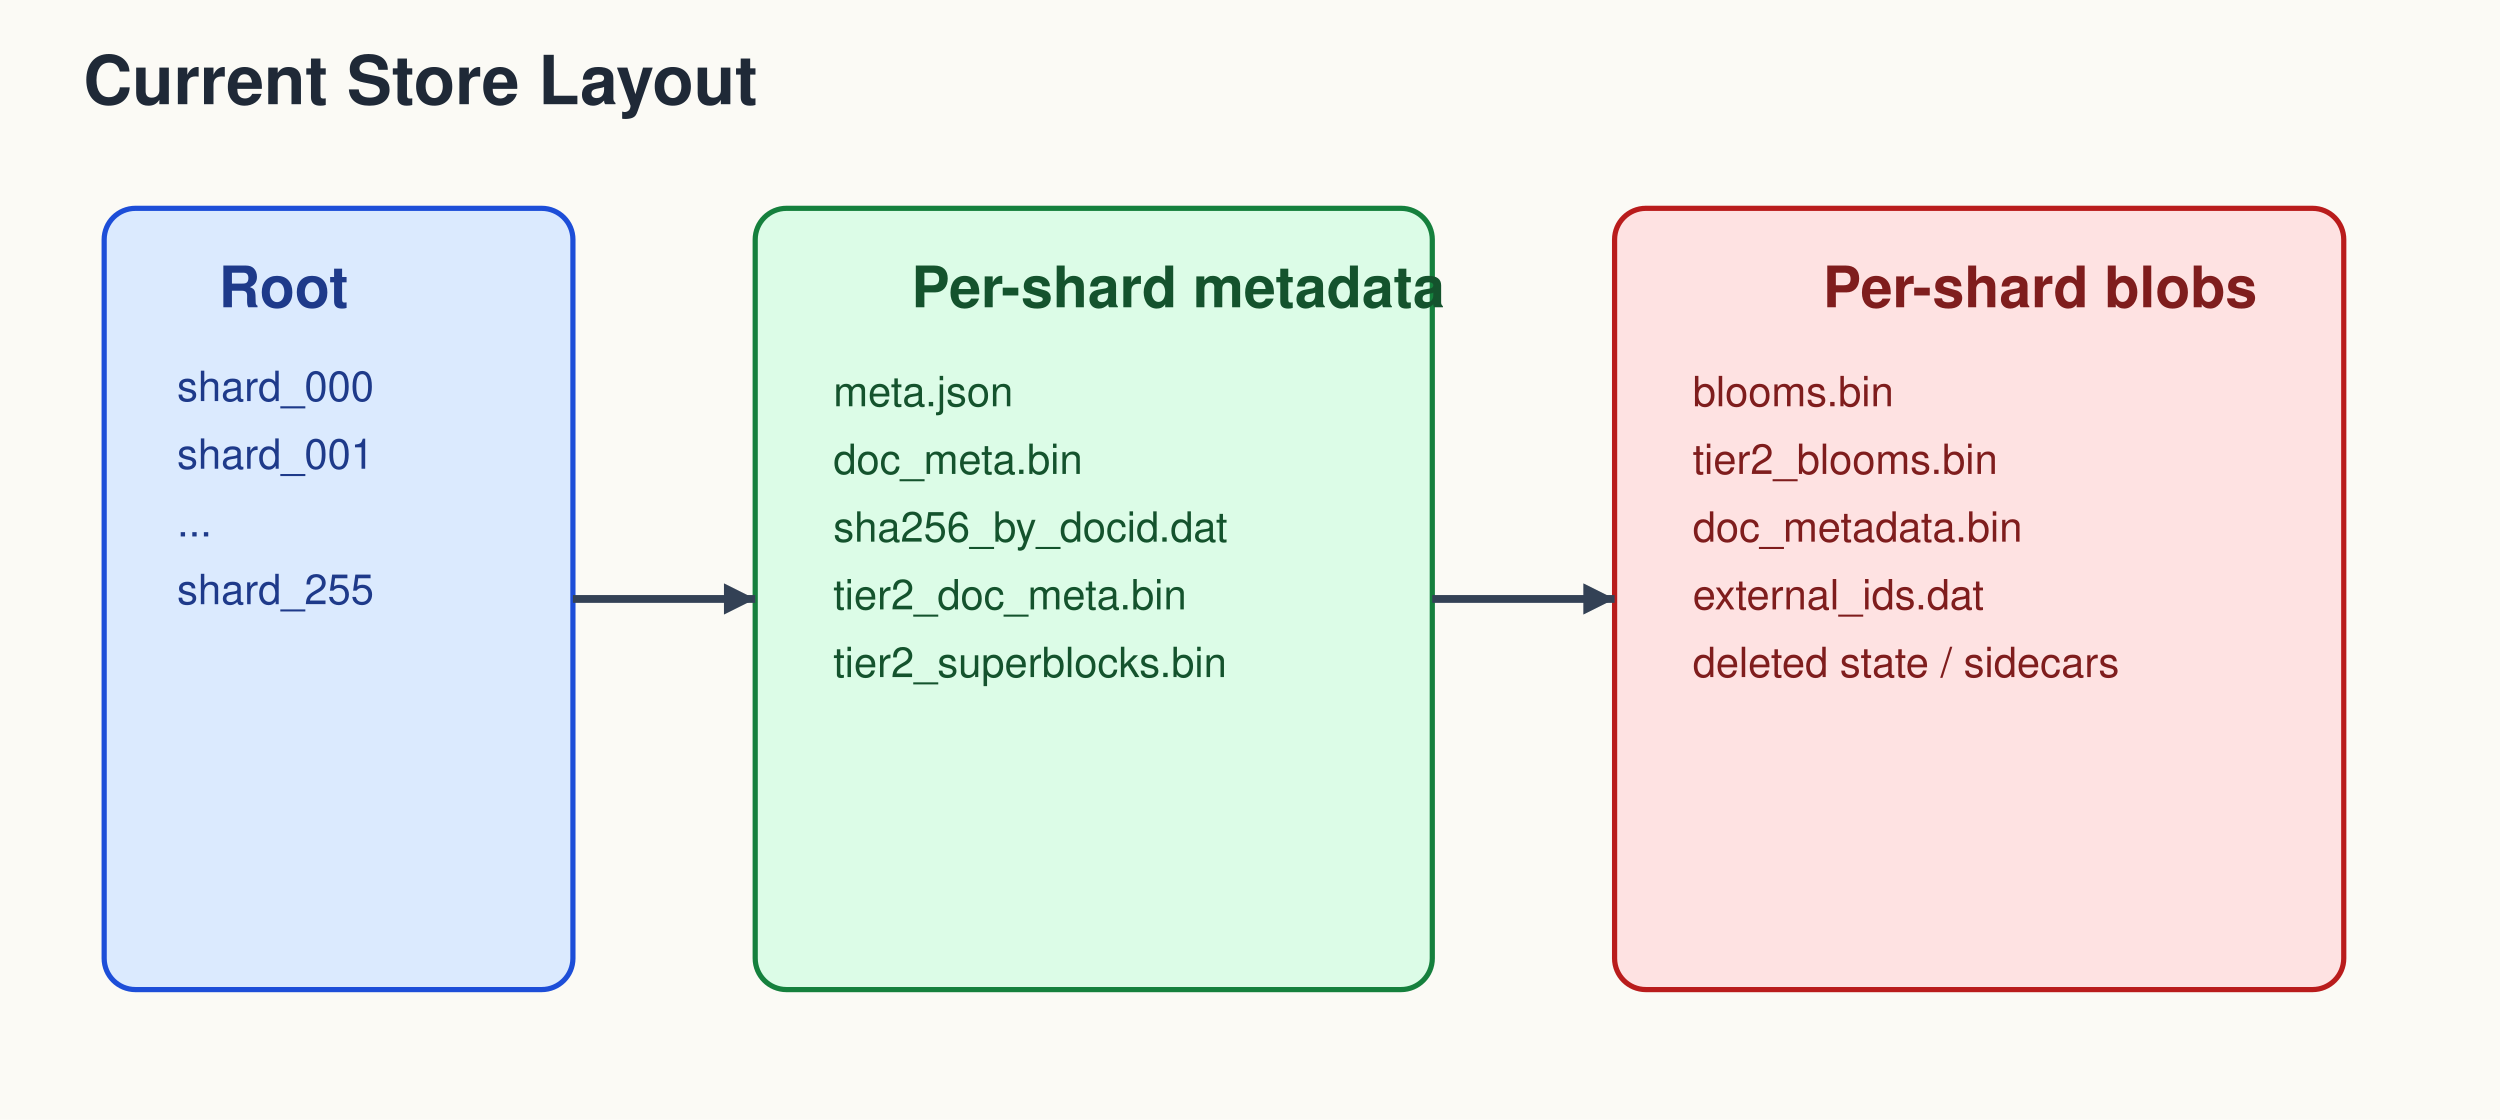
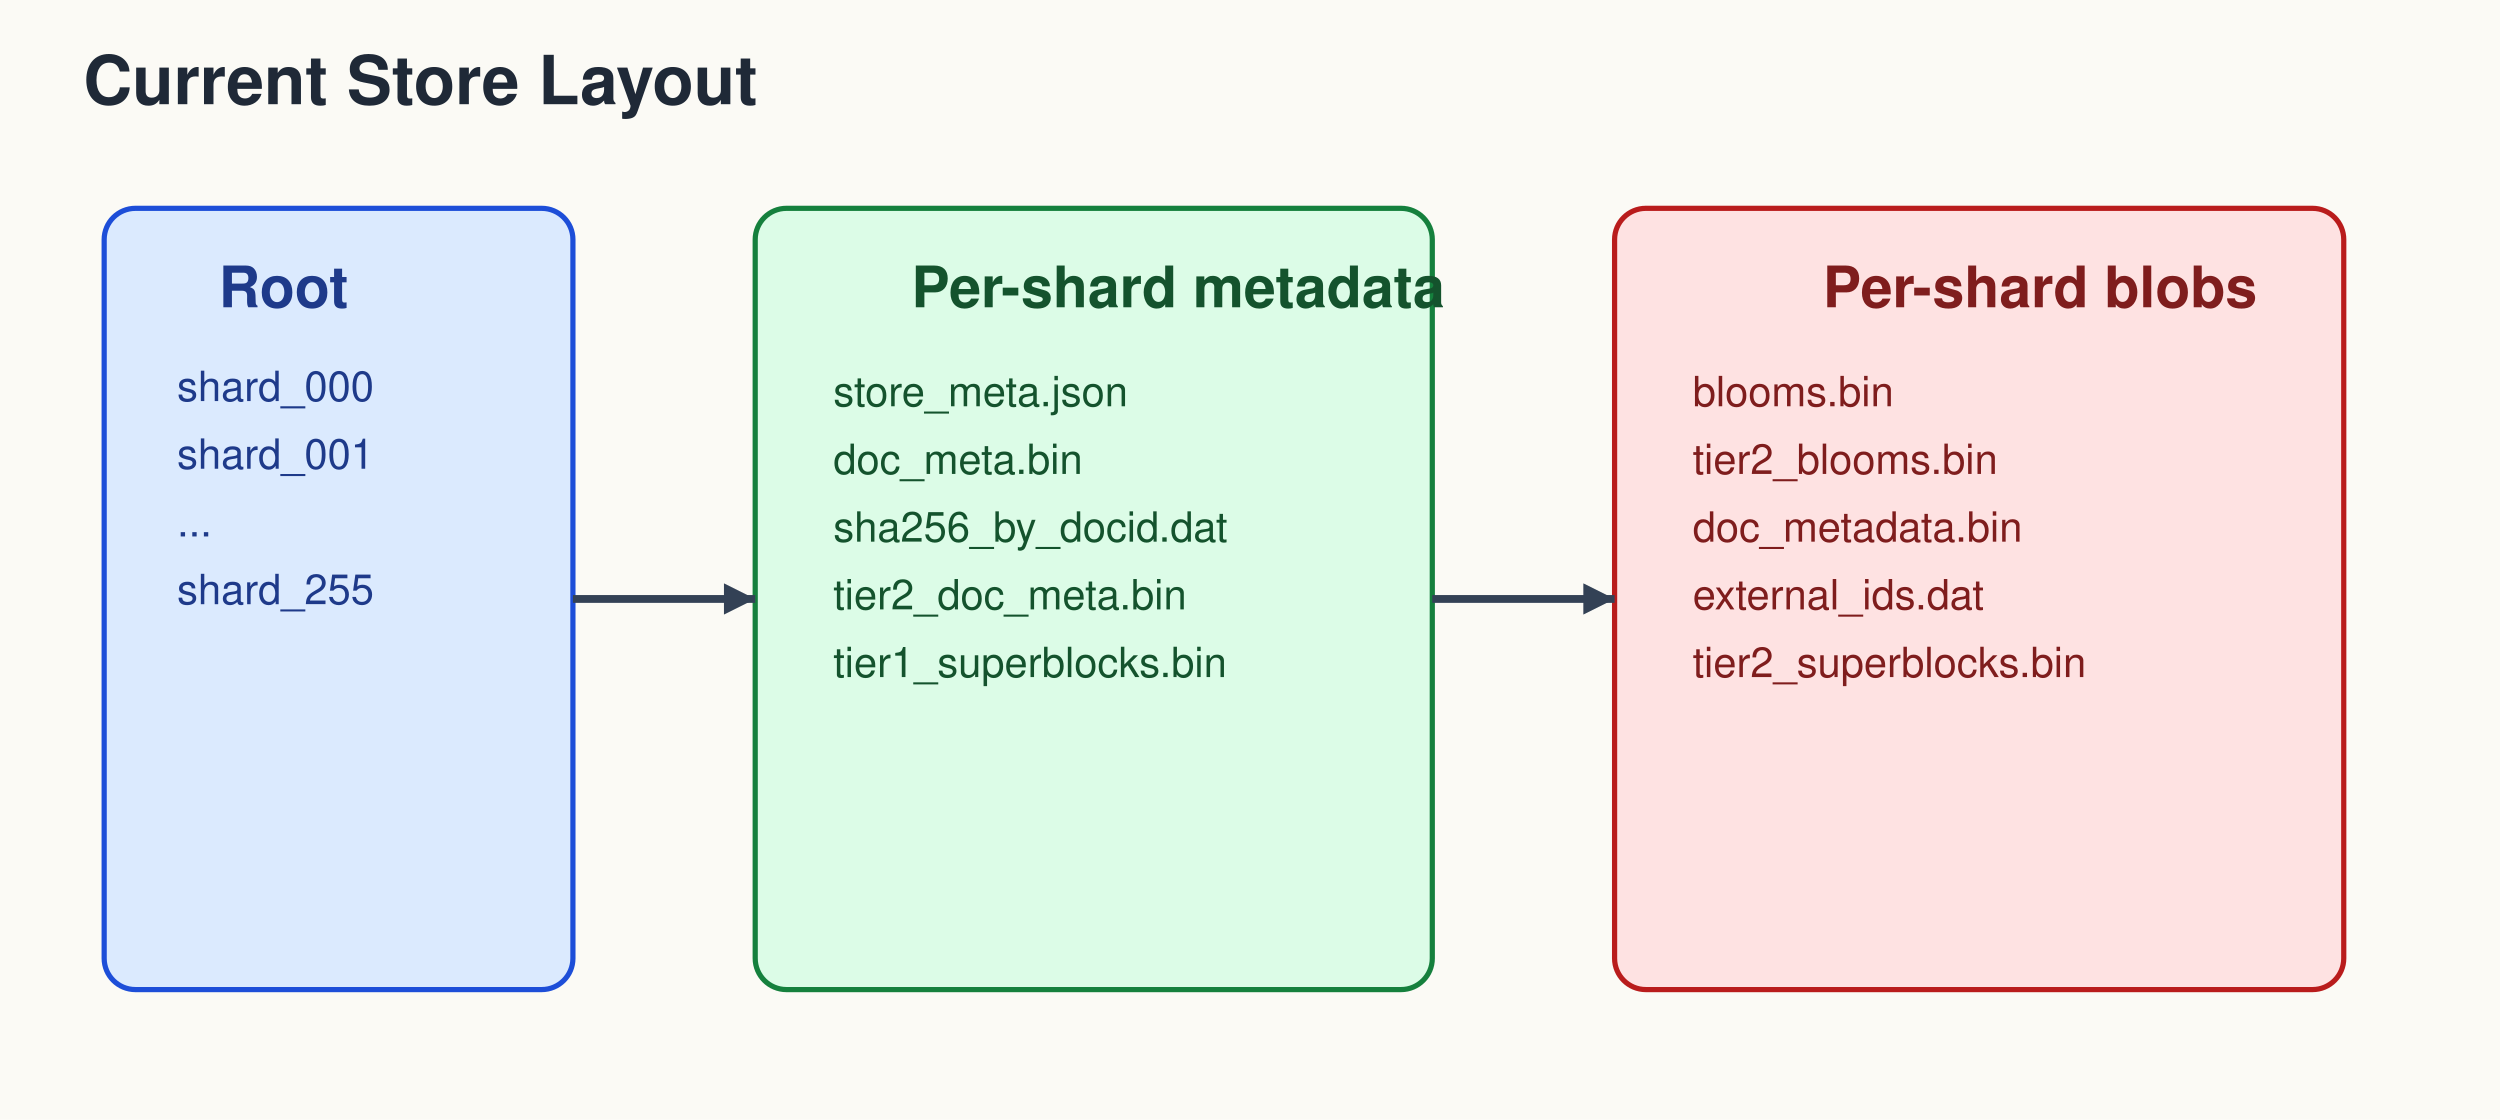
<svg xmlns="http://www.w3.org/2000/svg" width="960" height="430" viewBox="0 0 960 430">
  <rect width="960" height="430" fill="#fbfaf5" />
  <text x="32" y="40" font-family="Helvetica, Arial, sans-serif" font-size="26" font-weight="700" fill="#1f2937">Current Store Layout</text>
  <rect x="40" y="80" width="180" height="300" rx="12" fill="#dbeafe" stroke="#1d4ed8" stroke-width="2" />
  <text x="84" y="118" font-family="Helvetica, Arial, sans-serif" font-size="22" font-weight="700" fill="#1e3a8a">Root</text>
  <text x="68" y="154" font-family="Helvetica, Arial, sans-serif" font-size="16" fill="#1e3a8a">shard_000</text>
  <text x="68" y="180" font-family="Helvetica, Arial, sans-serif" font-size="16" fill="#1e3a8a">shard_001</text>
  <text x="68" y="206" font-family="Helvetica, Arial, sans-serif" font-size="16" fill="#1e3a8a">...</text>
  <text x="68" y="232" font-family="Helvetica, Arial, sans-serif" font-size="16" fill="#1e3a8a">shard_255</text>
  <rect x="290" y="80" width="260" height="300" rx="12" fill="#dcfce7" stroke="#15803d" stroke-width="2" />
  <text x="350" y="118" font-family="Helvetica, Arial, sans-serif" font-size="22" font-weight="700" fill="#14532d">Per-shard metadata</text>
-   <text x="320" y="156" font-family="Helvetica, Arial, sans-serif" font-size="16" fill="#14532d">meta.json</text>
+   <text x="320" y="156" font-family="Helvetica, Arial, sans-serif" font-size="16" fill="#14532d">store_meta.json</text>
  <text x="320" y="182" font-family="Helvetica, Arial, sans-serif" font-size="16" fill="#14532d">doc_meta.bin</text>
  <text x="320" y="208" font-family="Helvetica, Arial, sans-serif" font-size="16" fill="#14532d">sha256_by_docid.dat</text>
  <text x="320" y="234" font-family="Helvetica, Arial, sans-serif" font-size="16" fill="#14532d">tier2_doc_meta.bin</text>
-   <text x="320" y="260" font-family="Helvetica, Arial, sans-serif" font-size="16" fill="#14532d">tier2_superblocks.bin</text>
+   <text x="320" y="260" font-family="Helvetica, Arial, sans-serif" font-size="16" fill="#14532d">tier1_superblocks.bin</text>
  <rect x="620" y="80" width="280" height="300" rx="12" fill="#fee2e2" stroke="#b91c1c" stroke-width="2" />
  <text x="700" y="118" font-family="Helvetica, Arial, sans-serif" font-size="22" font-weight="700" fill="#7f1d1d">Per-shard blobs</text>
  <text x="650" y="156" font-family="Helvetica, Arial, sans-serif" font-size="16" fill="#7f1d1d">blooms.bin</text>
  <text x="650" y="182" font-family="Helvetica, Arial, sans-serif" font-size="16" fill="#7f1d1d">tier2_blooms.bin</text>
  <text x="650" y="208" font-family="Helvetica, Arial, sans-serif" font-size="16" fill="#7f1d1d">doc_metadata.bin</text>
  <text x="650" y="234" font-family="Helvetica, Arial, sans-serif" font-size="16" fill="#7f1d1d">external_ids.dat</text>
-   <text x="650" y="260" font-family="Helvetica, Arial, sans-serif" font-size="16" fill="#7f1d1d">deleted state / sidecars</text>
+   <text x="650" y="260" font-family="Helvetica, Arial, sans-serif" font-size="16" fill="#7f1d1d">tier2_superblocks.bin</text>
  <path d="M220 230 H290" stroke="#334155" stroke-width="3" fill="none" />
  <polygon points="290,230 278,224 278,236" fill="#334155" />
  <path d="M550 230 H620" stroke="#334155" stroke-width="3" fill="none" />
  <polygon points="620,230 608,224 608,236" fill="#334155" />
</svg>
